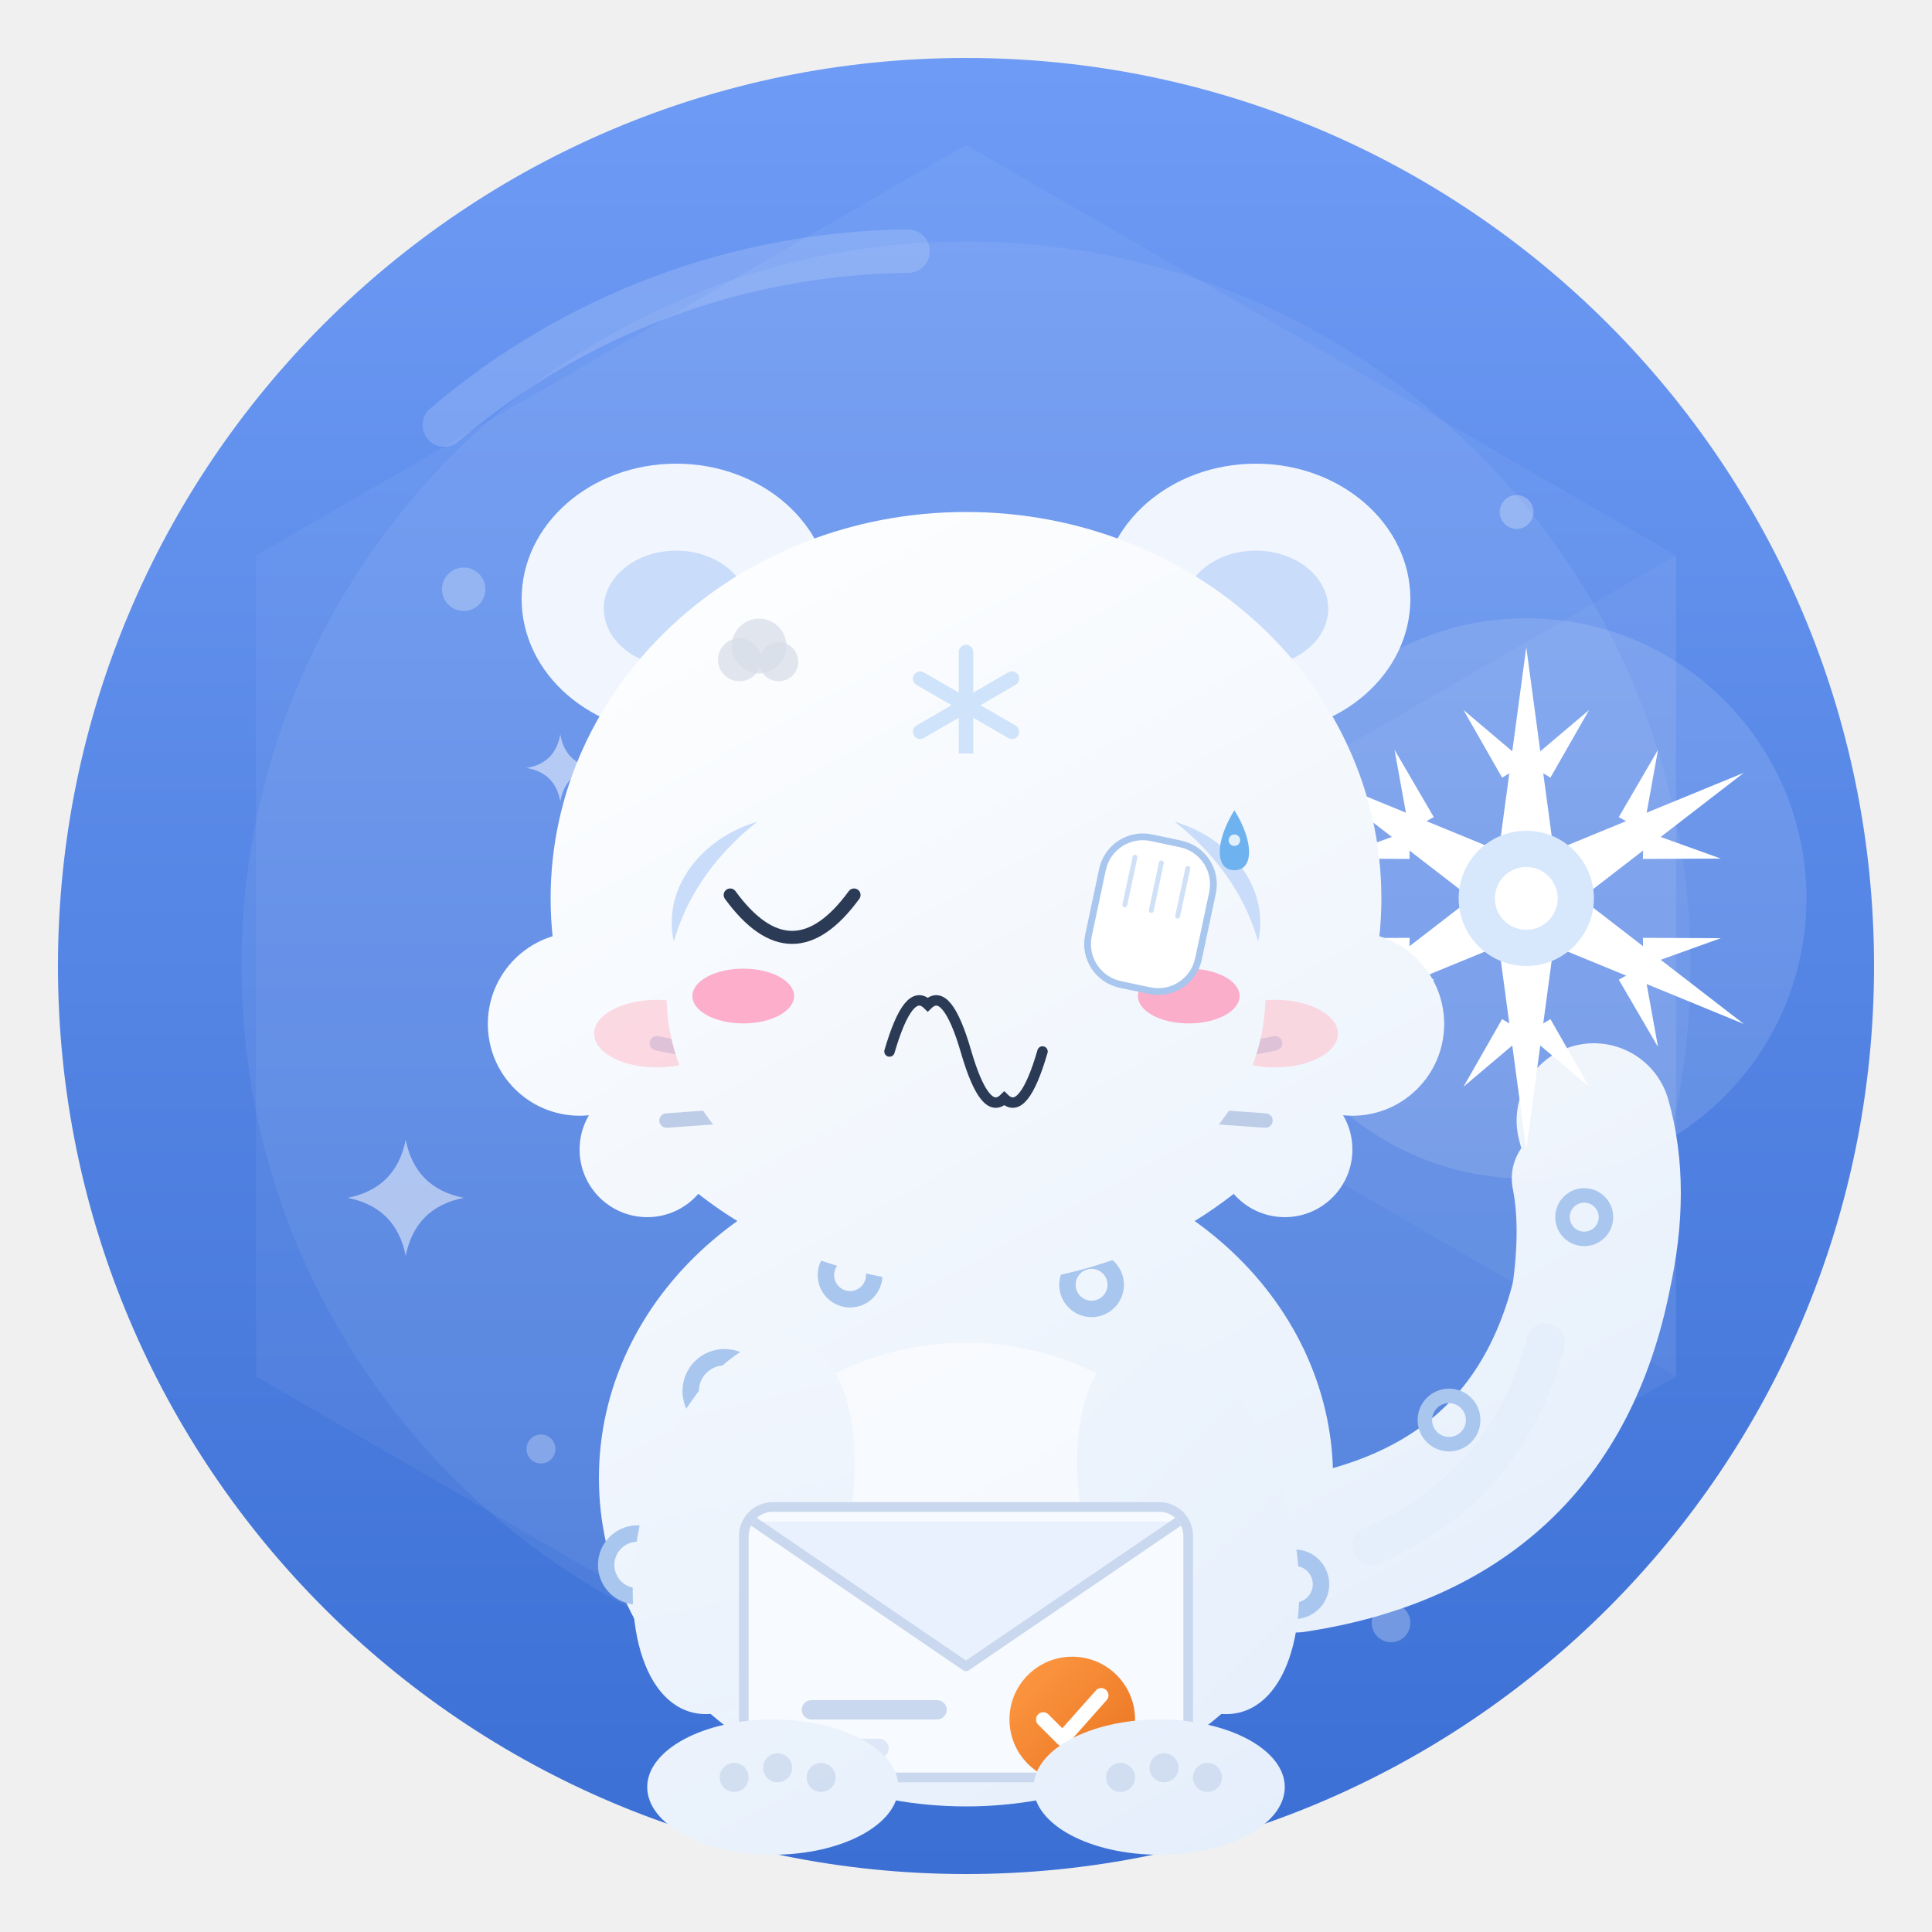
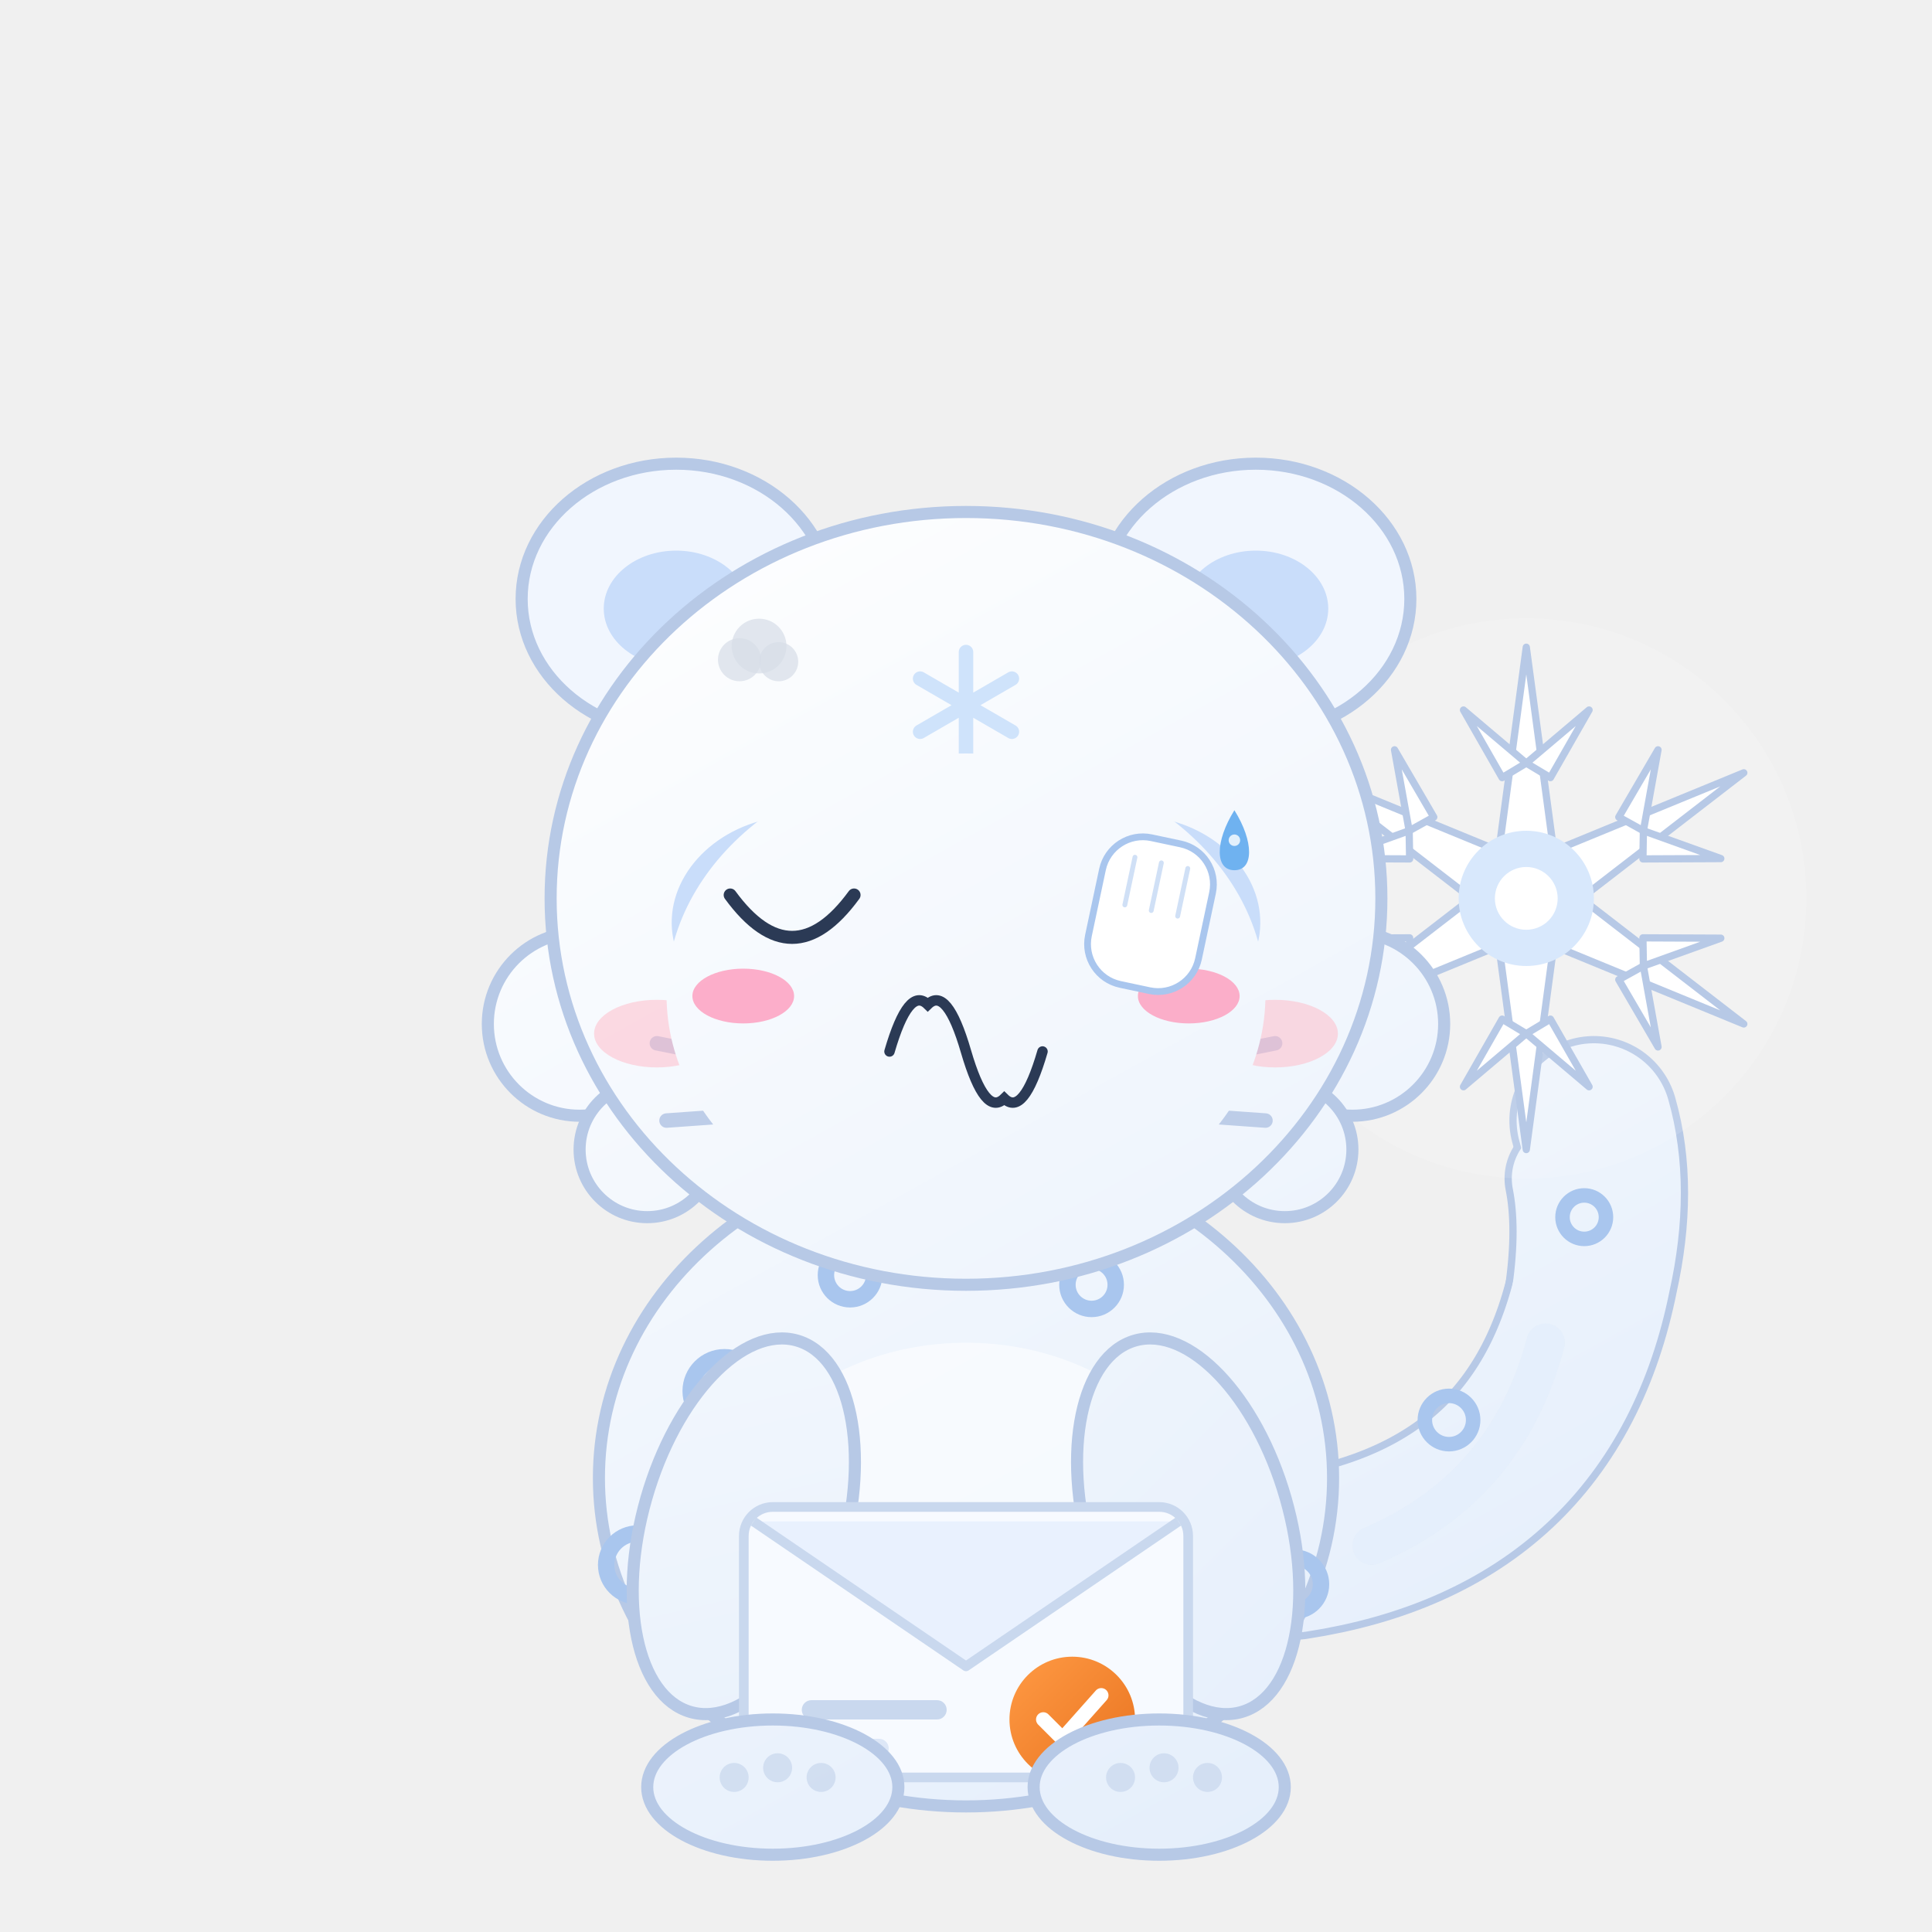
<svg xmlns="http://www.w3.org/2000/svg" viewBox="0 0 400 400" width="400" height="400" role="img" aria-label="霜霜 · 捂脸 Facepalm">
  <style>
.ex-motion { animation: ex-headshake 0.9s ease-in-out infinite; transform-box: fill-box; transform-origin: 50% 50%; }
.ex-anim-tear { animation: ex-tear 1.8s ease-in infinite; transform-box: fill-box; transform-origin: center; }
.ex-anim-sweat { animation: ex-tear 1.5s ease-in infinite; transform-box: fill-box; transform-origin: center; }
.ex-anim-heart { animation: ex-heart 2.2s ease-out infinite; transform-box: fill-box; transform-origin: center; }
.ex-anim-spark { animation: ex-spark 1.9s ease-in-out infinite; transform-box: fill-box; transform-origin: center; }
.ex-anim-rain { animation: ex-rain 1.4s linear infinite; transform-box: fill-box; transform-origin: center; }
.ex-anim-confetti { animation: ex-confetti 2.4s linear infinite; transform-box: fill-box; transform-origin: center; }
.ex-anim-pulse { animation: ex-pulse 1.6s ease-in-out infinite; transform-box: fill-box; transform-origin: center; }
.ex-anim-knock { animation: ex-knock 0.55s ease-in-out infinite; transform-box: fill-box; transform-origin: center; }
.ex-anim-knockline { animation: ex-knockline 0.55s ease-out infinite; transform-box: fill-box; transform-origin: center; }
.ex-anim-palm { animation: ex-palm 0.9s ease-in-out infinite; transform-box: fill-box; transform-origin: center; }
.ex-anim-steam { animation: ex-steam 1.8s ease-out infinite; transform-box: fill-box; transform-origin: center; }
.ex-anim-shock { animation: ex-shock 0.5s ease-in-out infinite; transform-box: fill-box; transform-origin: center; }
.ex-anim-please { animation: ex-please 1.4s ease-in-out infinite; transform-box: fill-box; transform-origin: center; }
.ex-anim-drift { animation: ex-drift 4.5s ease-in-out infinite; transform-box: fill-box; transform-origin: center; }
@keyframes ex-headshake { 0%,100% { transform: rotate(0deg); } 25% { transform: rotate(-2deg); } 75% { transform: rotate(2deg); } }
@keyframes ex-tear { 0% { transform: translateY(0); opacity: 0; } 18% { opacity: 1; } 100% { transform: translateY(14.85px); opacity: 0; } }
@keyframes ex-heart { 0% { transform: translateY(0) scale(.65); opacity: 0; } 20% { opacity: 1; } 100% { transform: translateY(-24.3px) scale(1.15); opacity: 0; } }
@keyframes ex-spark { 0%,100% { transform: scale(.6) rotate(0deg); opacity: .3; } 50% { transform: scale(1.15) rotate(25deg); opacity: 1; } }
@keyframes ex-rain { 0% { transform: translateY(0); opacity: 0; } 20% { opacity: 1; } 100% { transform: translateY(16.2px); opacity: 0; } }
@keyframes ex-confetti { 0% { transform: translateY(-4.72px) rotate(0deg); opacity: 1; } 100% { transform: translateY(21.6px) rotate(200deg); opacity: 0; } }
@keyframes ex-pulse { 0%,100% { transform: scale(1); opacity: .35; } 50% { transform: scale(1.18); opacity: .7; } }
@keyframes ex-knock { 0%,100% { transform: translateX(6.08px); } 35% { transform: translateX(0); } }
@keyframes ex-knockline { 0%,100% { transform: scaleX(.6); opacity: .35; } 35% { transform: scaleX(1); opacity: 1; } }
@keyframes ex-palm { 0%,100% { transform: translateY(0) rotate(0deg); } 50% { transform: translateY(-1.62px) rotate(-4deg); } }
@keyframes ex-steam { 0% { transform: translateY(0); opacity: .7; } 100% { transform: translateY(-12.15px); opacity: 0; } }
@keyframes ex-shock { 0%,100% { transform: scaleX(.7); opacity: .4; } 50% { transform: scaleX(1.25); opacity: 1; } }
@keyframes ex-please { 0%,100% { transform: translateY(0); } 50% { transform: translateY(-2.43px); } }
@keyframes ex-drift { 0%,100% { transform: translateY(0); } 50% { transform: translateY(-2.7px); } }
@media (prefers-reduced-motion: reduce) {
  .ex-motion, [class*="ex-anim-"] { animation: none !important; }
}
</style>
  <g class="ex-motion ex-facepalm">
    <g class="ex-base">
      <defs>
-         <linearGradient id="ice" x1="0" y1="0" x2="0" y2="1">
-           <stop offset="0" stop-color="#6E9BF5" />
-           <stop offset="1" stop-color="#3B6FD4" />
-         </linearGradient>
        <linearGradient id="fur" gradientUnits="userSpaceOnUse" x1="120" y1="96" x2="280" y2="384">
          <stop offset="0" stop-color="#FFFFFF" />
          <stop offset="1" stop-color="#E4EEFB" />
        </linearGradient>
        <linearGradient id="seal" x1="0" y1="0" x2="1" y2="1">
          <stop offset="0" stop-color="#FF9A44" />
          <stop offset="1" stop-color="#E8721F" />
        </linearGradient>
-         <g id="sfArm" fill="#FFFFFF">
+         <g id="sfArm" fill="#FFFFFF" stroke="#B7C9E6" stroke-width="1.5" stroke-linejoin="round">
          <path d="M316 190 L309 186 L316 134 L323 186 Z" />
          <path d="M316 158 L303 147 L311 161 Z" />
          <path d="M316 158 L329 147 L321 161 Z" />
        </g>
      </defs>
-       <circle cx="200" cy="200" r="188" fill="url(#ice)" />
-       <circle cx="200" cy="200" r="150" fill="#FFFFFF" opacity="0.06" />
-       <path d="M200 30 L347 115 L347 285 L200 370 L53 285 L53 115 Z" fill="#FFFFFF" opacity="0.05" />
-       <path d="M200 200 L347 115 L347 285 Z" fill="#FFFFFF" opacity="0.04" />
-       <path d="M92 88 A150 150 0 0 1 188 52" stroke="#FFFFFF" stroke-width="9" fill="none" opacity="0.16" stroke-linecap="round" />
-       <g fill="#FFFFFF" opacity="0.26">
-         <circle cx="96" cy="122" r="4.5" />
-         <circle cx="314" cy="106" r="3.5" />
-         <circle cx="288" cy="336" r="4" />
-         <circle cx="112" cy="300" r="3" />
-       </g>
-       <g fill="#FFFFFF" opacity="0.5">
-         <path d="M84 236 Q86 246 96 248 Q86 250 84 260 Q82 250 72 248 Q82 246 84 236 Z" />
-         <path d="M116 152 Q117 158 123 159 Q117 160 116 166 Q115 160 109 159 Q115 158 116 152 Z" />
-       </g>
+       <path d="M268 322 Q320 314 330 264 Q334 246 330 232" stroke="#B7C9E6" stroke-width="35" fill="none" stroke-linecap="round" />
+       <path d="M272 326 Q314 314 324 268 Q326 254 324 244" stroke="#B7C9E6" stroke-width="25" fill="none" stroke-linecap="round" />
      <path d="M268 322 Q320 314 330 264 Q334 246 330 232" stroke="url(#fur)" stroke-width="32" fill="none" stroke-linecap="round" />
      <path d="M272 326 Q314 314 324 268 Q326 254 324 244" stroke="url(#fur)" stroke-width="22" fill="none" stroke-linecap="round" />
      <path d="M284 320 Q312 308 320 278" stroke="#E4EEFB" stroke-width="8" fill="none" stroke-linecap="round" opacity="0.85" />
      <circle cx="316" cy="186" r="58" fill="#FFFFFF" opacity="0.12" />
      <g>
        <use href="#sfArm" />
        <use href="#sfArm" transform="rotate(60 316 186)" />
        <use href="#sfArm" transform="rotate(120 316 186)" />
        <g transform="rotate(180 316 186)">
          <use href="#sfArm" />
          <use href="#sfArm" transform="rotate(60 316 186)" />
          <use href="#sfArm" transform="rotate(120 316 186)" />
        </g>
      </g>
      <circle cx="316" cy="186" r="14" fill="#D8E8FC" />
      <circle cx="316" cy="186" r="6.5" fill="#FFFFFF" />
      <g fill="none" stroke="#A9C6EE" stroke-width="3">
        <circle cx="300" cy="294" r="5" />
        <circle cx="328" cy="252" r="4.5" />
      </g>
-       <ellipse cx="200" cy="306" rx="76" ry="68" fill="url(#fur)" />
+       <ellipse cx="200" cy="306" rx="76" ry="68" fill="url(#fur)" stroke="#B7C9E6" stroke-width="2.5" />
      <ellipse cx="200" cy="322" rx="52" ry="44" fill="#FFFFFF" opacity="0.55" />
      <g fill="none" stroke="#A9C6EE" stroke-width="3.4">
        <circle cx="150" cy="288" r="7" />
        <circle cx="250" cy="294" r="6" />
        <circle cx="132" cy="324" r="6.5" />
        <circle cx="268" cy="328" r="5.5" />
        <circle cx="176" cy="264" r="5" />
        <circle cx="226" cy="266" r="5" />
      </g>
-       <ellipse cx="154" cy="316" rx="21" ry="40" fill="url(#fur)" transform="rotate(16 154 316)" />
-       <ellipse cx="246" cy="316" rx="21" ry="40" fill="url(#fur)" transform="rotate(-16 246 316)" />
+       <ellipse cx="154" cy="316" rx="21" ry="40" fill="url(#fur)" stroke="#B7C9E6" stroke-width="2.5" transform="rotate(16 154 316)" />
+       <ellipse cx="246" cy="316" rx="21" ry="40" fill="url(#fur)" stroke="#B7C9E6" stroke-width="2.5" transform="rotate(-16 246 316)" />
      <g>
        <rect x="154" y="312" width="92" height="56" rx="6" fill="#F7FAFF" stroke="#C9D8EE" stroke-width="2" />
        <path d="M156 315 L200 345 L244 315" fill="#E9F1FE" stroke="#C9D8EE" stroke-width="2" stroke-linejoin="round" />
        <rect x="166" y="352" width="30" height="4" rx="2" fill="#C9D8EE" />
        <rect x="166" y="360" width="18" height="4" rx="2" fill="#DDE7F7" />
        <circle cx="222" cy="356" r="13" fill="url(#seal)" />
        <path d="M216 356 L220 360 L228 351" stroke="#FFFFFF" stroke-width="3" fill="none" stroke-linecap="round" stroke-linejoin="round" />
      </g>
-       <ellipse cx="160" cy="370" rx="26" ry="14" fill="url(#fur)" />
-       <ellipse cx="240" cy="370" rx="26" ry="14" fill="url(#fur)" />
+       <ellipse cx="160" cy="370" rx="26" ry="14" fill="url(#fur)" stroke="#B7C9E6" stroke-width="2.5" />
+       <ellipse cx="240" cy="370" rx="26" ry="14" fill="url(#fur)" stroke="#B7C9E6" stroke-width="2.5" />
      <g fill="#C9D8EE" opacity="0.75">
        <circle cx="152" cy="368" r="3" />
        <circle cx="161" cy="366" r="3" />
        <circle cx="170" cy="368" r="3" />
        <circle cx="232" cy="368" r="3" />
        <circle cx="241" cy="366" r="3" />
        <circle cx="250" cy="368" r="3" />
      </g>
-       <ellipse cx="140" cy="124" rx="32" ry="28" fill="#F1F6FE" />
-       <ellipse cx="260" cy="124" rx="32" ry="28" fill="#F1F6FE" />
+       <ellipse cx="140" cy="124" rx="32" ry="28" fill="#F1F6FE" stroke="#B7C9E6" stroke-width="2.5" />
+       <ellipse cx="260" cy="124" rx="32" ry="28" fill="#F1F6FE" stroke="#B7C9E6" stroke-width="2.5" />
      <ellipse cx="140" cy="126" rx="15" ry="12" fill="#C9DDFA" />
      <ellipse cx="260" cy="126" rx="15" ry="12" fill="#C9DDFA" />
-       <ellipse cx="200" cy="186" rx="86" ry="80" fill="url(#fur)" />
-       <circle cx="120" cy="212" r="19" fill="url(#fur)" />
-       <circle cx="280" cy="212" r="19" fill="url(#fur)" />
-       <circle cx="134" cy="238" r="14" fill="url(#fur)" />
-       <circle cx="266" cy="238" r="14" fill="url(#fur)" />
+       <circle cx="120" cy="212" r="19" fill="url(#fur)" stroke="#B7C9E6" stroke-width="2.5" />
+       <circle cx="280" cy="212" r="19" fill="url(#fur)" stroke="#B7C9E6" stroke-width="2.5" />
+       <circle cx="134" cy="238" r="14" fill="url(#fur)" stroke="#B7C9E6" stroke-width="2.5" />
+       <circle cx="266" cy="238" r="14" fill="url(#fur)" stroke="#B7C9E6" stroke-width="2.5" />
+       <ellipse cx="200" cy="186" rx="86" ry="80" fill="url(#fur)" stroke="#B7C9E6" stroke-width="2.5" />
      <g stroke="#CFE3FB" stroke-width="3" stroke-linecap="round" fill="none">
        <path d="M200 135 V157 M190.5 140.5 L209.5 151.5 M190.5 151.5 L209.5 140.5" />
      </g>
      <ellipse cx="164" cy="190" rx="25" ry="21" fill="#C9DDFA" transform="rotate(-8 164 190)" />
      <ellipse cx="236" cy="190" rx="25" ry="21" fill="#C9DDFA" transform="rotate(8 236 190)" />
      <circle cx="164" cy="188" r="13.5" fill="#FFFFFF" />
      <circle cx="236" cy="188" r="13.5" fill="#FFFFFF" />
      <circle cx="167" cy="190" r="9.5" fill="#5B8DEF" />
      <circle cx="233" cy="190" r="9.5" fill="#5B8DEF" />
      <circle cx="168" cy="191" r="5.5" fill="#16233A" />
      <circle cx="232" cy="191" r="5.5" fill="#16233A" />
      <circle cx="163" cy="185" r="4" fill="#FFFFFF" />
      <circle cx="172" cy="196" r="1.8" fill="#FFFFFF" />
      <circle cx="237" cy="185" r="4" fill="#FFFFFF" />
      <circle cx="228" cy="196" r="1.8" fill="#FFFFFF" />
      <path d="M192 212 Q200 205 208 212 Q205 223 200 223 Q195 223 192 212 Z" fill="#2B3A55" />
      <path d="M186 228 Q194 238 200 229 Q206 238 214 228" stroke="#2B3A55" stroke-width="3.6" fill="none" stroke-linecap="round" stroke-linejoin="round" />
      <g stroke="#B7C9E6" stroke-width="3" stroke-linecap="round" opacity="0.9">
        <path d="M166 222 L136 216" />
        <path d="M166 230 L138 232" />
        <path d="M234 222 L264 216" />
        <path d="M234 230 L262 232" />
      </g>
      <ellipse cx="136" cy="214" rx="13" ry="7" fill="#FFB8C6" opacity="0.5" />
      <ellipse cx="264" cy="214" rx="13" ry="7" fill="#FFB8C6" opacity="0.5" />
    </g>
    <g class="ex-face">
      <ellipse cx="200" cy="206" rx="62" ry="50" fill="url(#fur)" />
      <path d="M 151.18,185.3 Q 164,202.85 176.82,185.3" fill="none" stroke="#2B3A55" stroke-width="2.7" stroke-linecap="round" />
      <path d="M 184.16,217.7 Q 188.12,204.09 192.08,207.98 Q 196.04,204.09 200,217.7 Q 203.96,231.31 207.92,227.42 Q 211.88,231.31 215.84,217.7" fill="none" stroke="#2B3A55" stroke-width="2.16" stroke-linecap="round" />
      <ellipse cx="153.88" cy="206.22" rx="10.53" ry="5.67" fill="#FF8FB3" opacity="0.7" />
      <ellipse cx="246.12" cy="206.22" rx="10.53" ry="5.67" fill="#FF8FB3" opacity="0.7" />
      <g transform="translate(238.03 190.03) rotate(12)">
        <rect class="ex-anim-palm" x="-11.64" y="-16.3" width="23.29" height="31.05" rx="8.54" fill="#FFFFFF" stroke="#A9C6EE" stroke-width="1.4" />
        <path class="ex-anim-palm" d="M -5.59,-11.64 L -5.59,-1.55" stroke="#A9C6EE" stroke-width="1" stroke-linecap="round" opacity=".55" />
        <path class="ex-anim-palm" d="M 0,-11.64 L 0,-1.55" stroke="#A9C6EE" stroke-width="1" stroke-linecap="round" opacity=".55" />
        <path class="ex-anim-palm" d="M 5.59,-11.64 L 5.59,-1.55" stroke="#A9C6EE" stroke-width="1" stroke-linecap="round" opacity=".55" />
      </g>
      <g transform="translate(153.11 136.59)">
        <circle class="ex-anim-steam" style="animation-delay:0.0s" r="4.46" fill="#D7DEE8" opacity=".72" />
      </g>
      <g transform="translate(157.16 133.76)">
        <circle class="ex-anim-steam" style="animation-delay:0.28s" r="5.67" fill="#D7DEE8" opacity=".72" />
      </g>
      <g transform="translate(161.21 137)">
        <circle class="ex-anim-steam" style="animation-delay:0.56s" r="4.05" fill="#D7DEE8" opacity=".72" />
      </g>
      <g transform="translate(0 0)">
        <path class="ex-anim-sweat" style="animation-delay:0.2s" d="M 255.57,167.75 C 259.62,174.23 259.62,180.17 255.57,180.17 C 251.52,180.17 251.52,174.23 255.57,167.75 Z" fill="#6FB2F0" />
        <circle cx="255.57" cy="173.96" r="1.19" fill="#FFFFFF" opacity=".8" />
      </g>
    </g>
  </g>
</svg>
